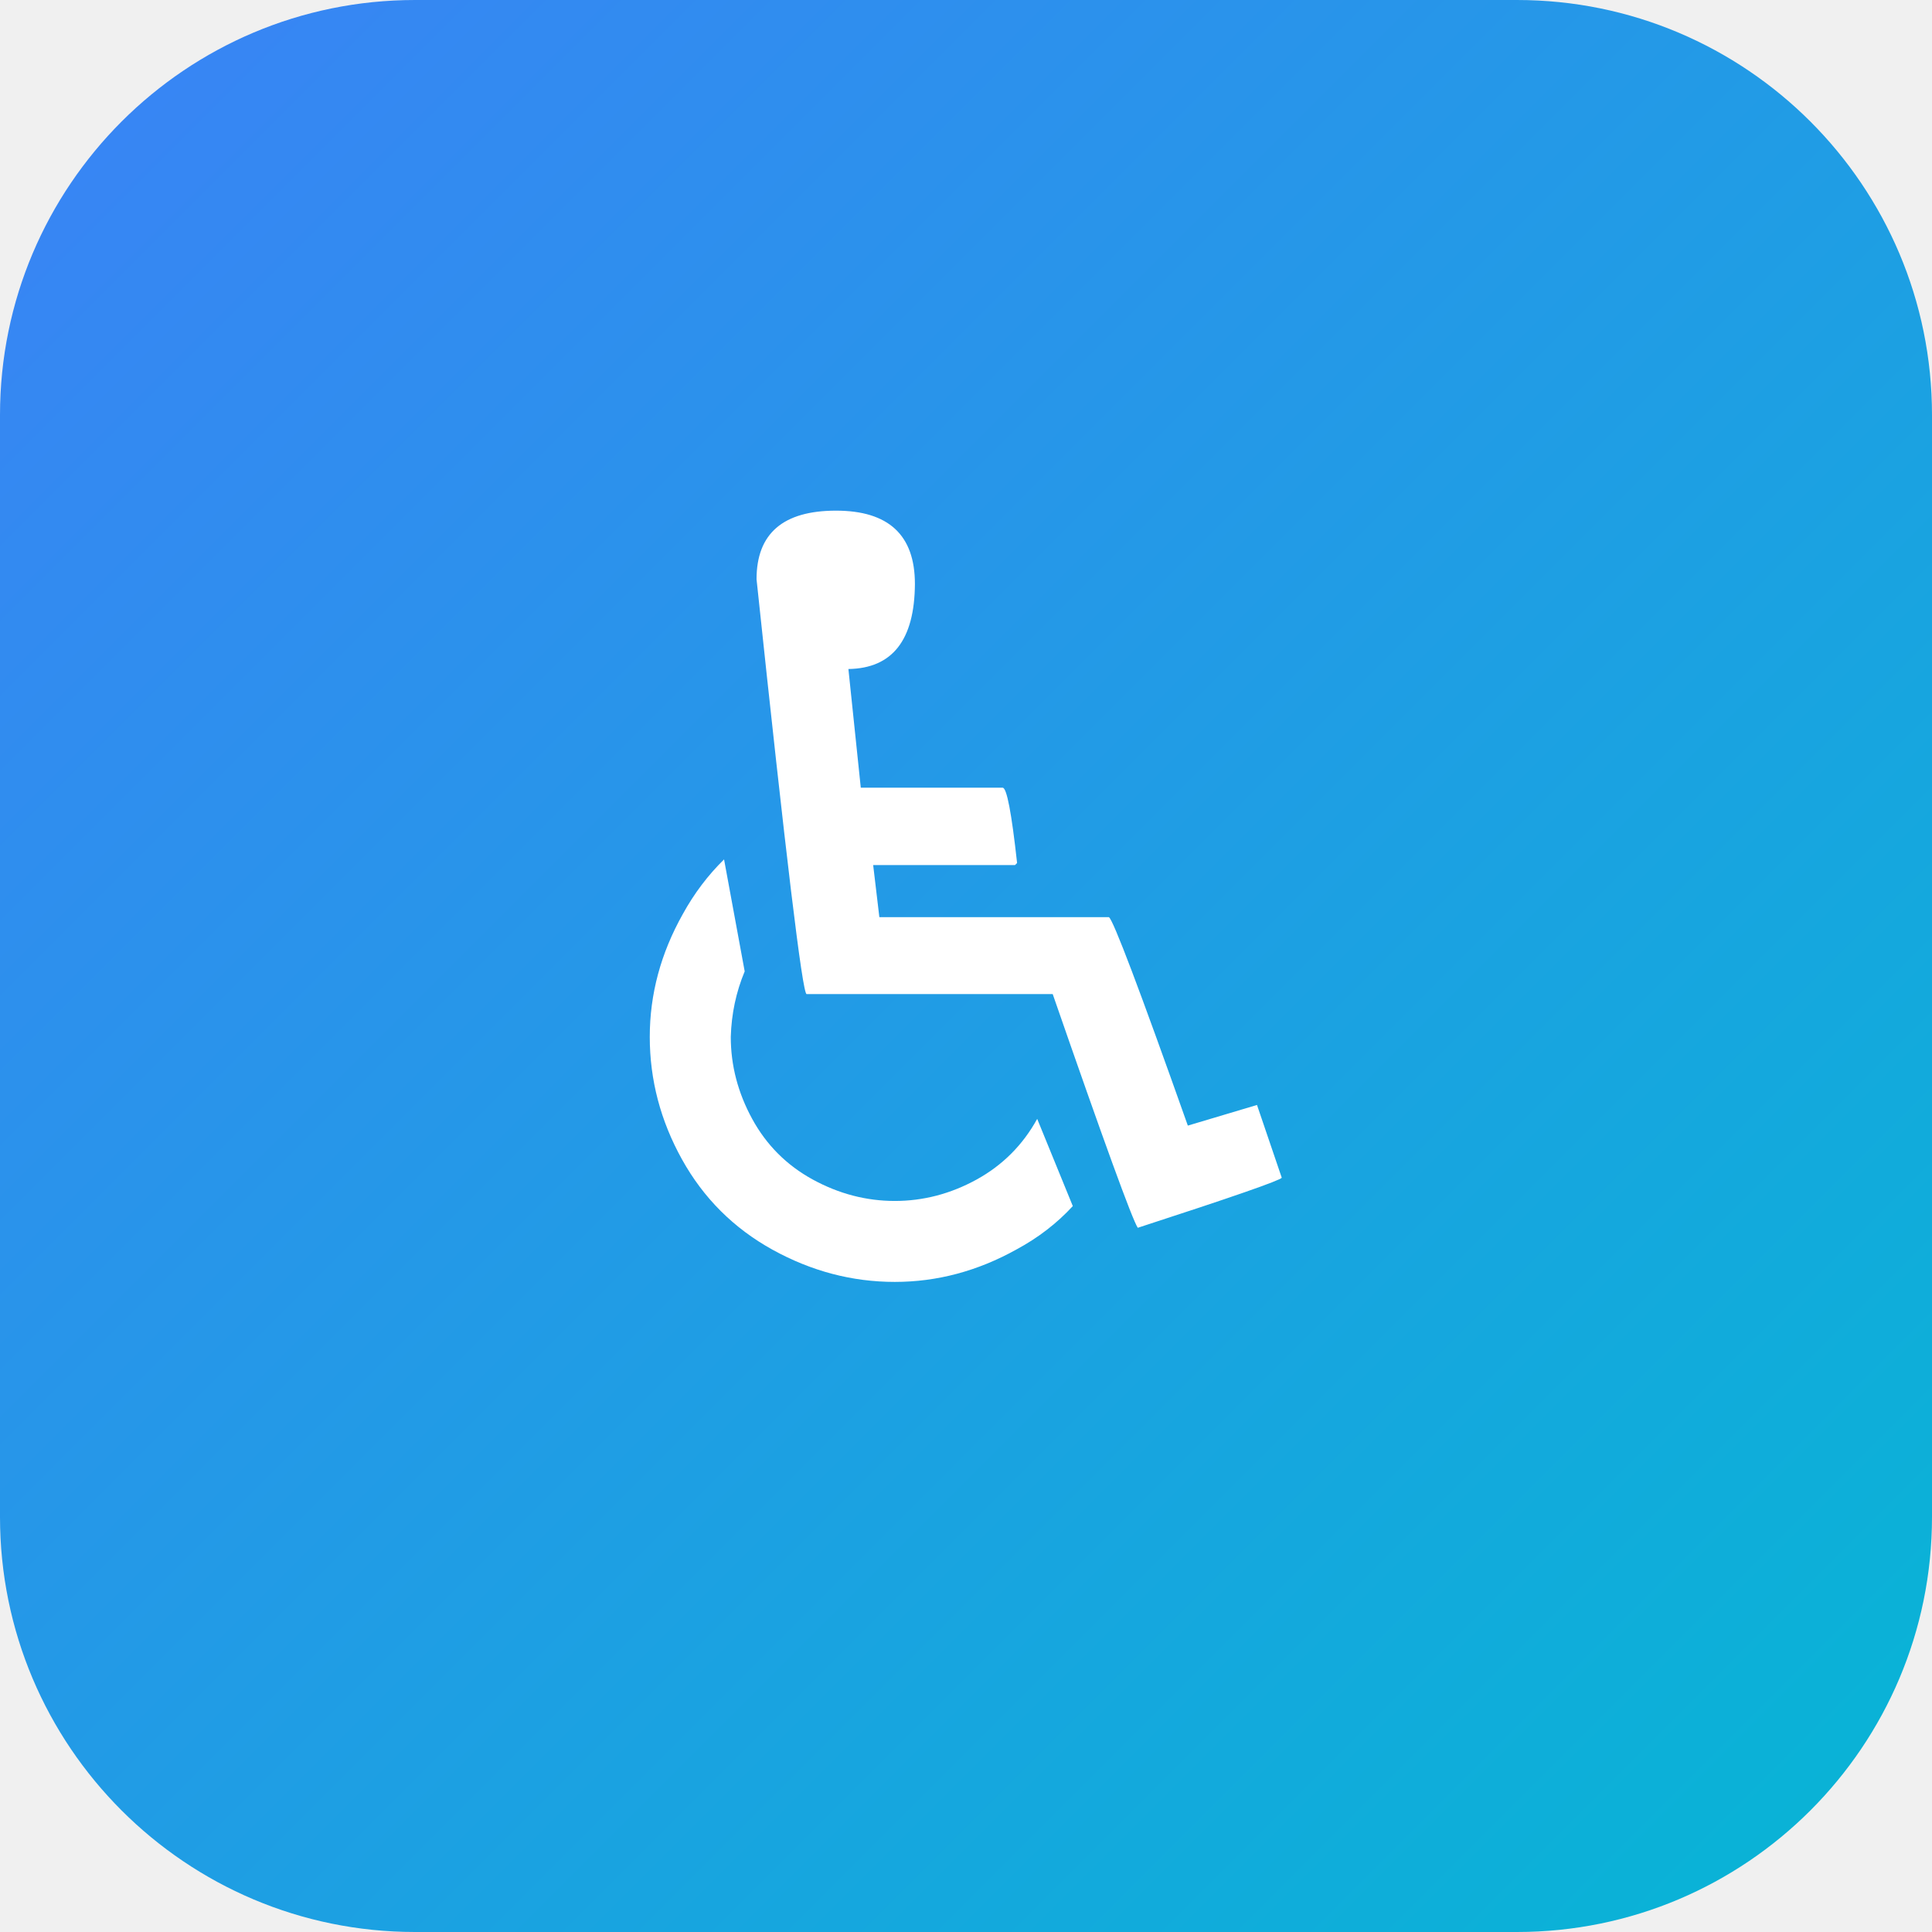
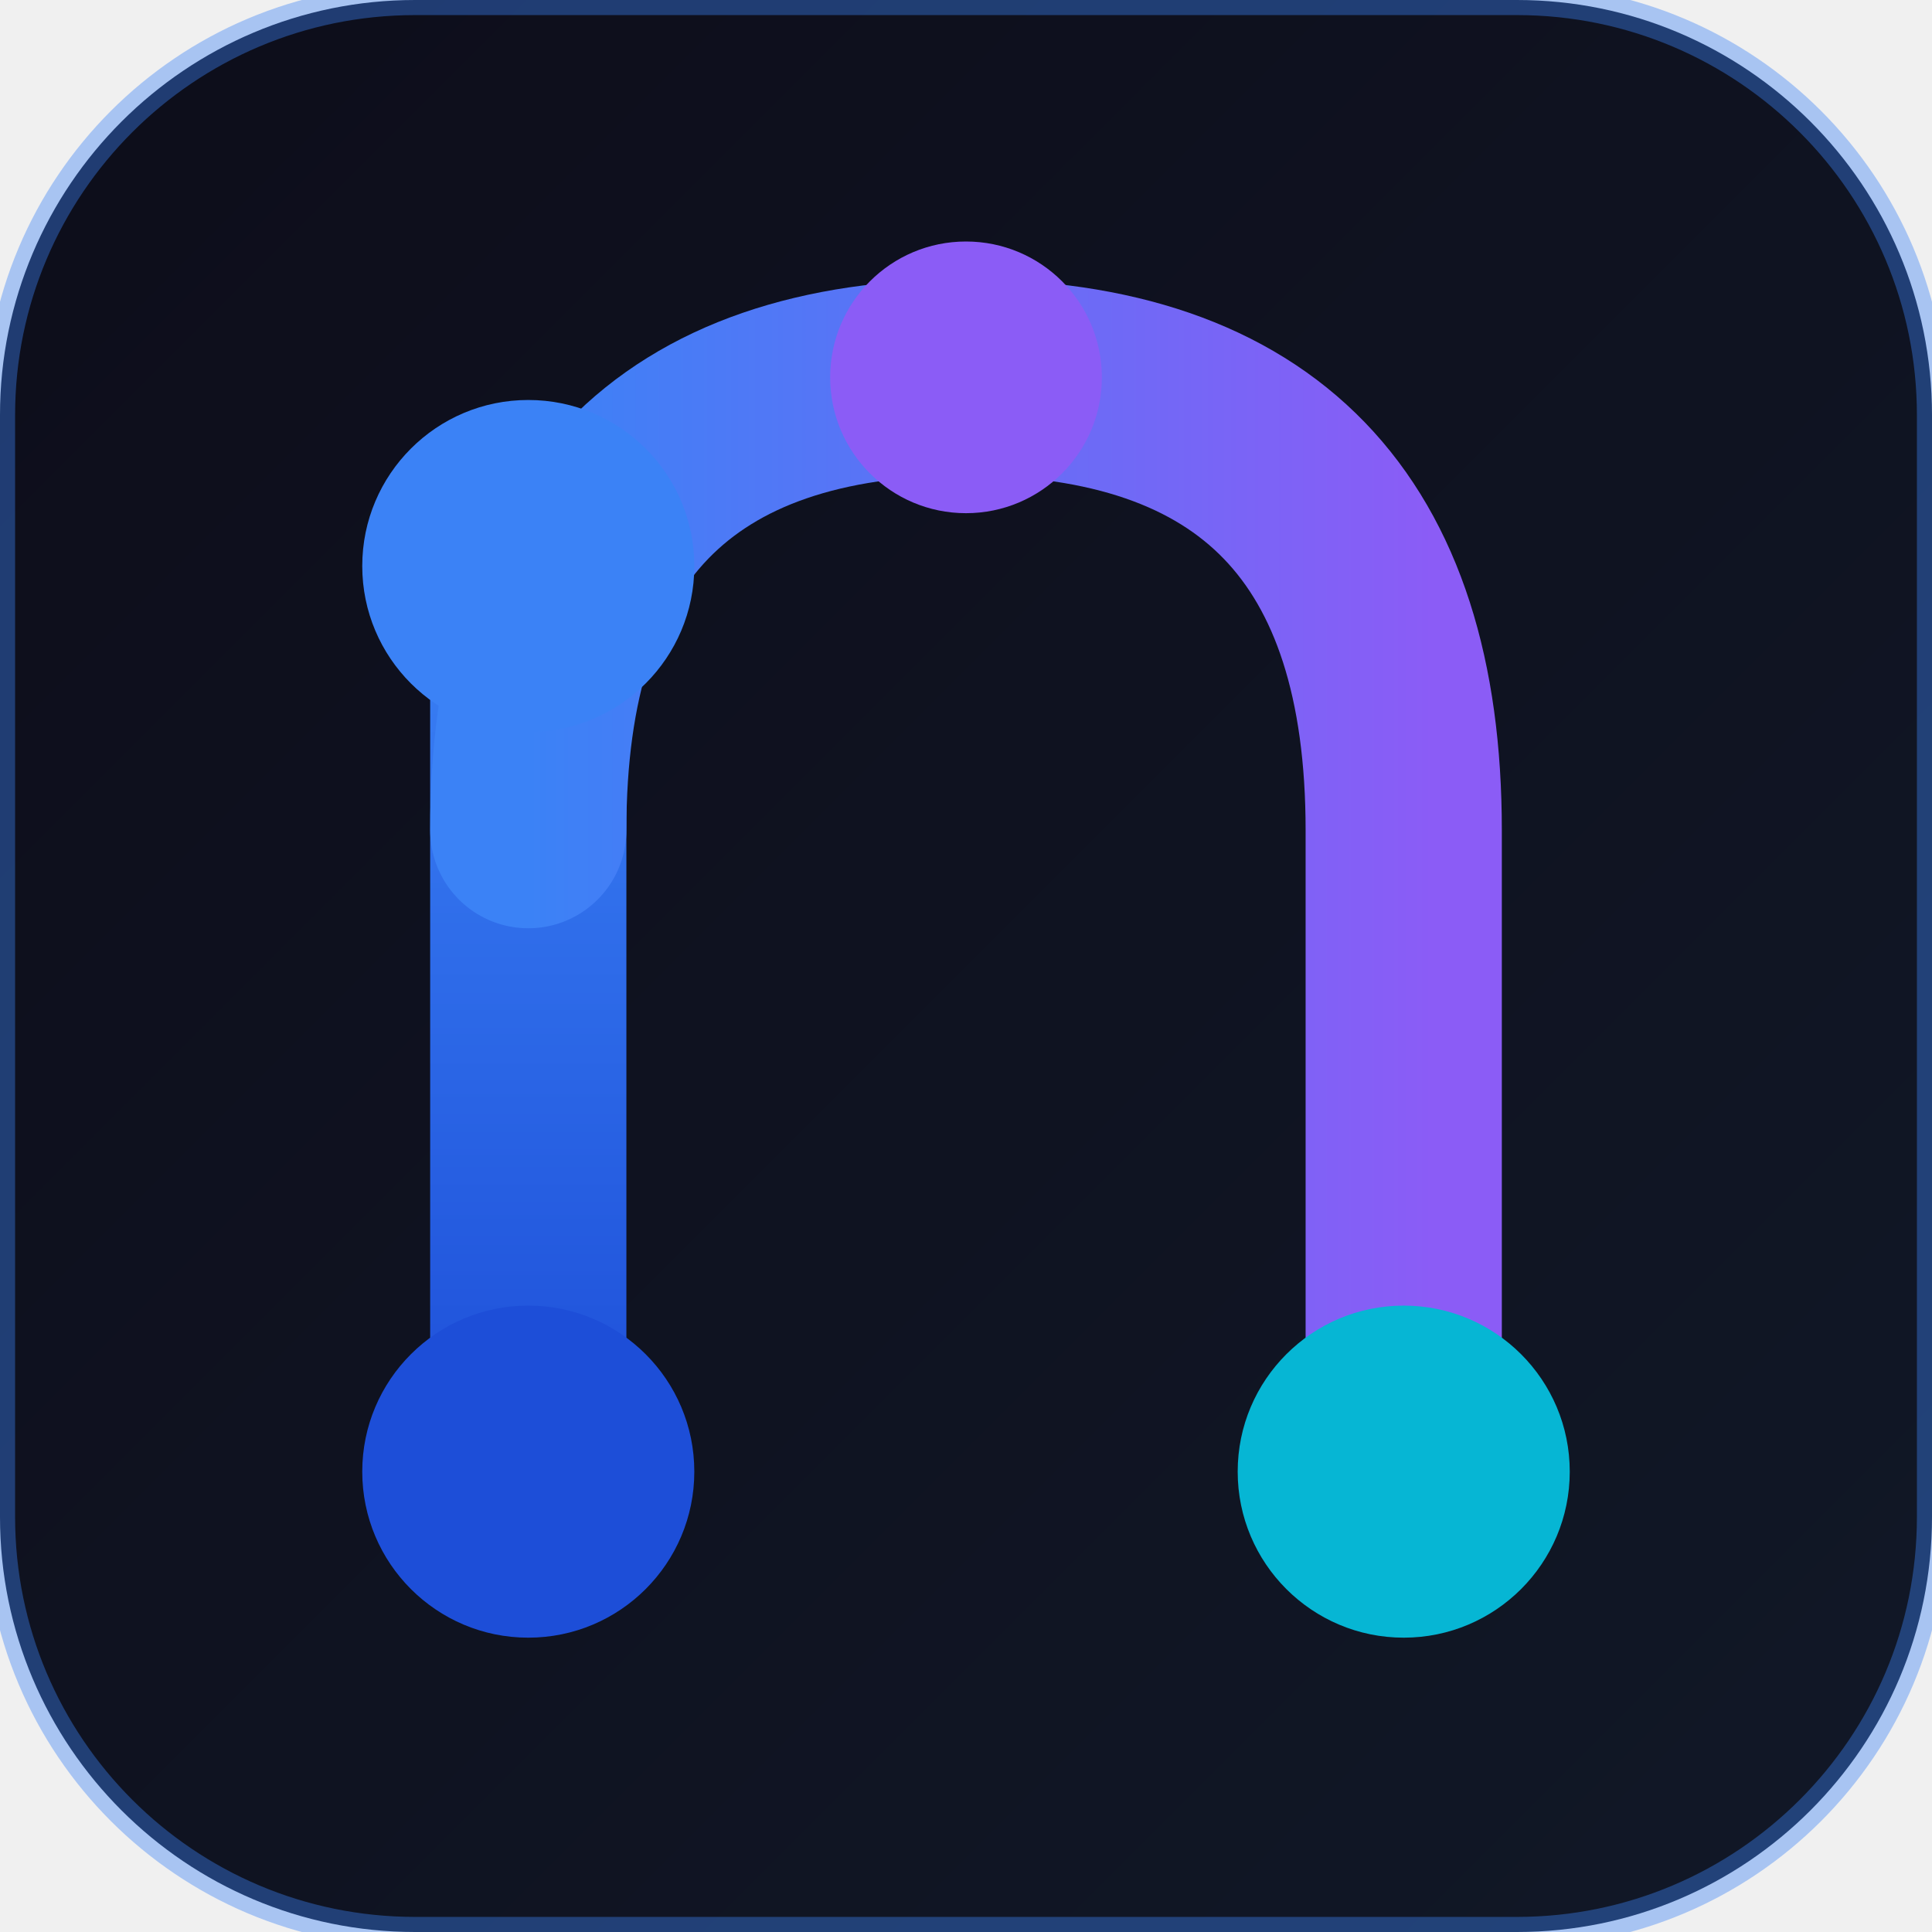
<svg xmlns="http://www.w3.org/2000/svg" viewBox="0 0 512 512">
  <defs>
-     <linearGradient id="bg" x1="0%" y1="0%" x2="100%" y2="100%">
-       <stop offset="0%" style="stop-color:#3b82f6" />
-       <stop offset="100%" style="stop-color:#06b6d4" />
+     <linearGradient id="g1" x1="0" y1="0" x2="512" y2="512" gradientUnits="userSpaceOnUse">
+       <stop offset="0%" stop-color="#0d0d1a" />
+       <stop offset="100%" stop-color="#111827" />
+     </linearGradient>
+     <linearGradient id="g2" x1="140" y1="390" x2="140" y2="150" gradientUnits="userSpaceOnUse">
+       <stop offset="0%" stop-color="#1d4ed8" />
+       <stop offset="100%" stop-color="#3b82f6" />
+     </linearGradient>
+     <linearGradient id="g3" x1="140" y1="220" x2="380" y2="220" gradientUnits="userSpaceOnUse">
+       <stop offset="0%" stop-color="#3b82f6" />
+       <stop offset="100%" stop-color="#8b5cf6" />
+     </linearGradient>
+     <linearGradient id="g4" x1="380" y1="150" x2="380" y2="390" gradientUnits="userSpaceOnUse">
+       <stop offset="0%" stop-color="#8b5cf6" />
+       <stop offset="100%" stop-color="#06b6d4" />
    </linearGradient>
  </defs>
-   <rect width="512" height="512" rx="110" fill="url(#bg)" />
-   <text x="256" y="340" font-family="Arial,sans-serif" font-size="280" text-anchor="middle" fill="white">♿</text>
+   <rect width="512" height="512" rx="110" fill="url(#g1)" />
+   <rect width="512" height="512" rx="110" fill="none" stroke="#3b82f6" stroke-width="8" opacity="0.4" />
+   <line x1="140" y1="390" x2="140" y2="150" stroke="url(#g2)" stroke-width="52" stroke-linecap="round" />
+   <path d="M140 220 Q140 100 256 100 Q372 100 372 220 L372 390" stroke="url(#g3)" stroke-width="52" stroke-linecap="round" fill="none" />
+   <circle cx="140" cy="150" r="44" fill="#3b82f6" />
+   <circle cx="140" cy="390" r="44" fill="#1d4ed8" />
+   <circle cx="256" cy="100" r="36" fill="#8b5cf6" />
+   <circle cx="372" cy="390" r="44" fill="#06b6d4" />
</svg>
